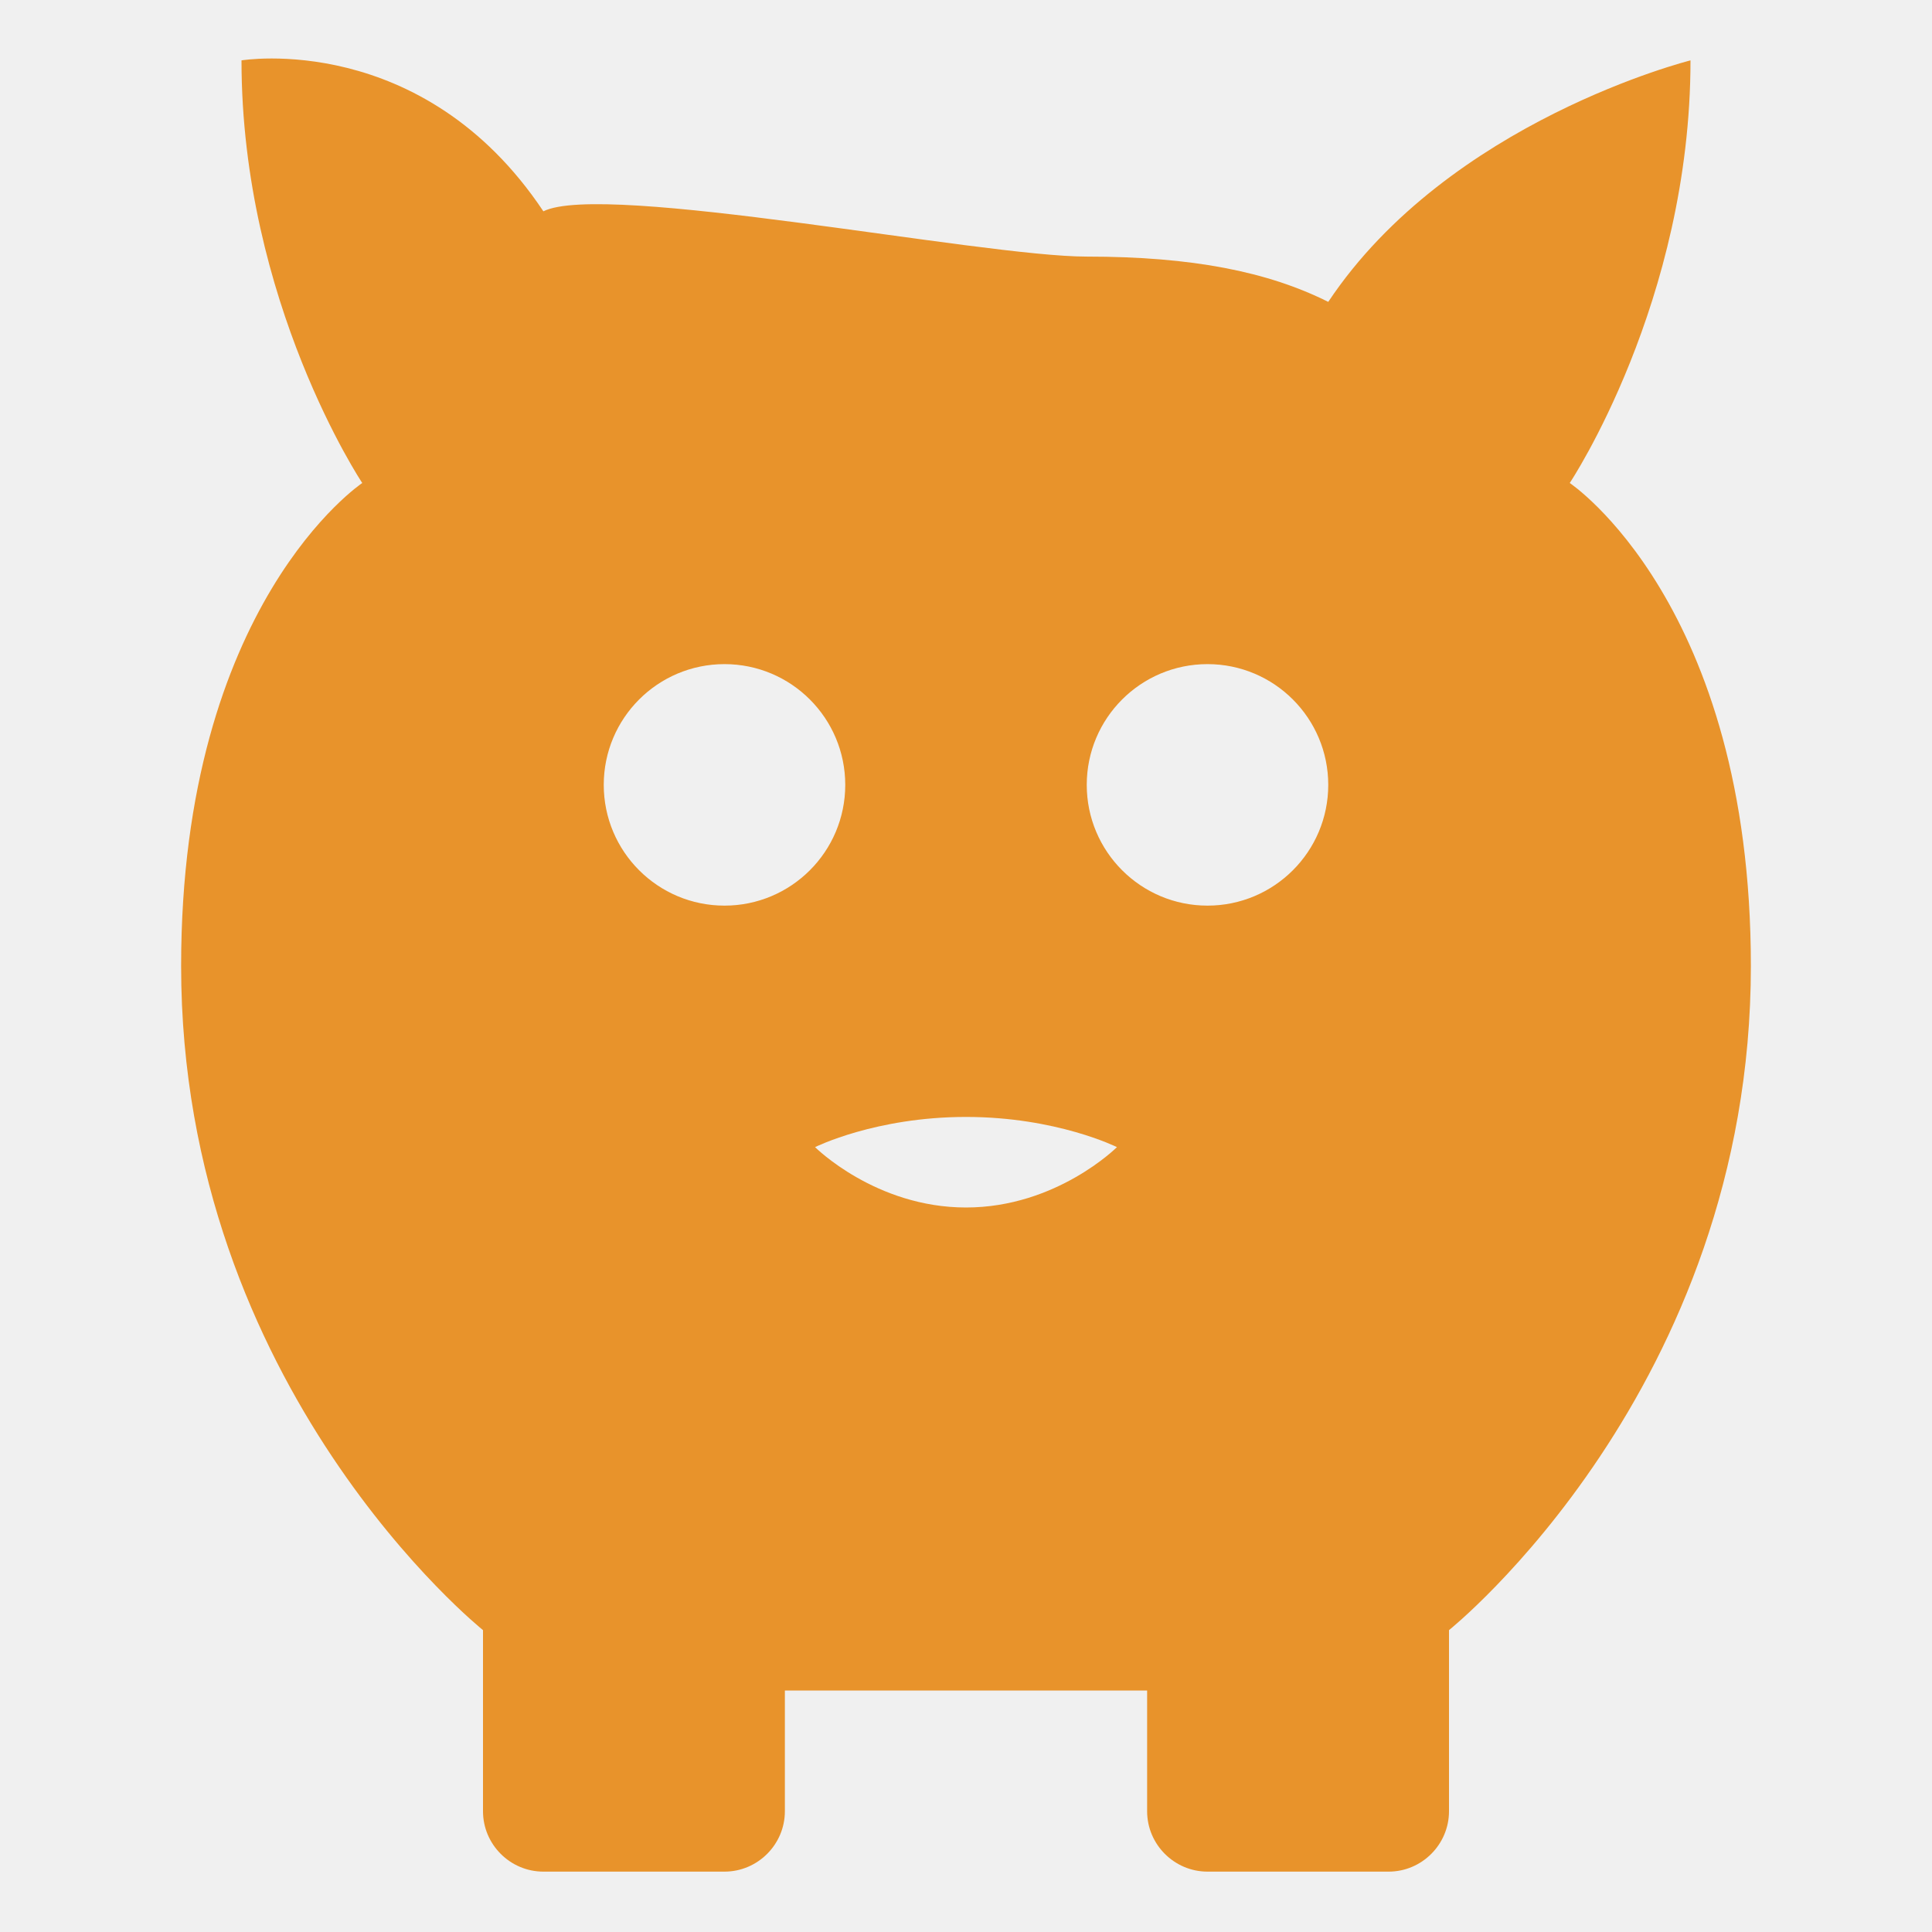
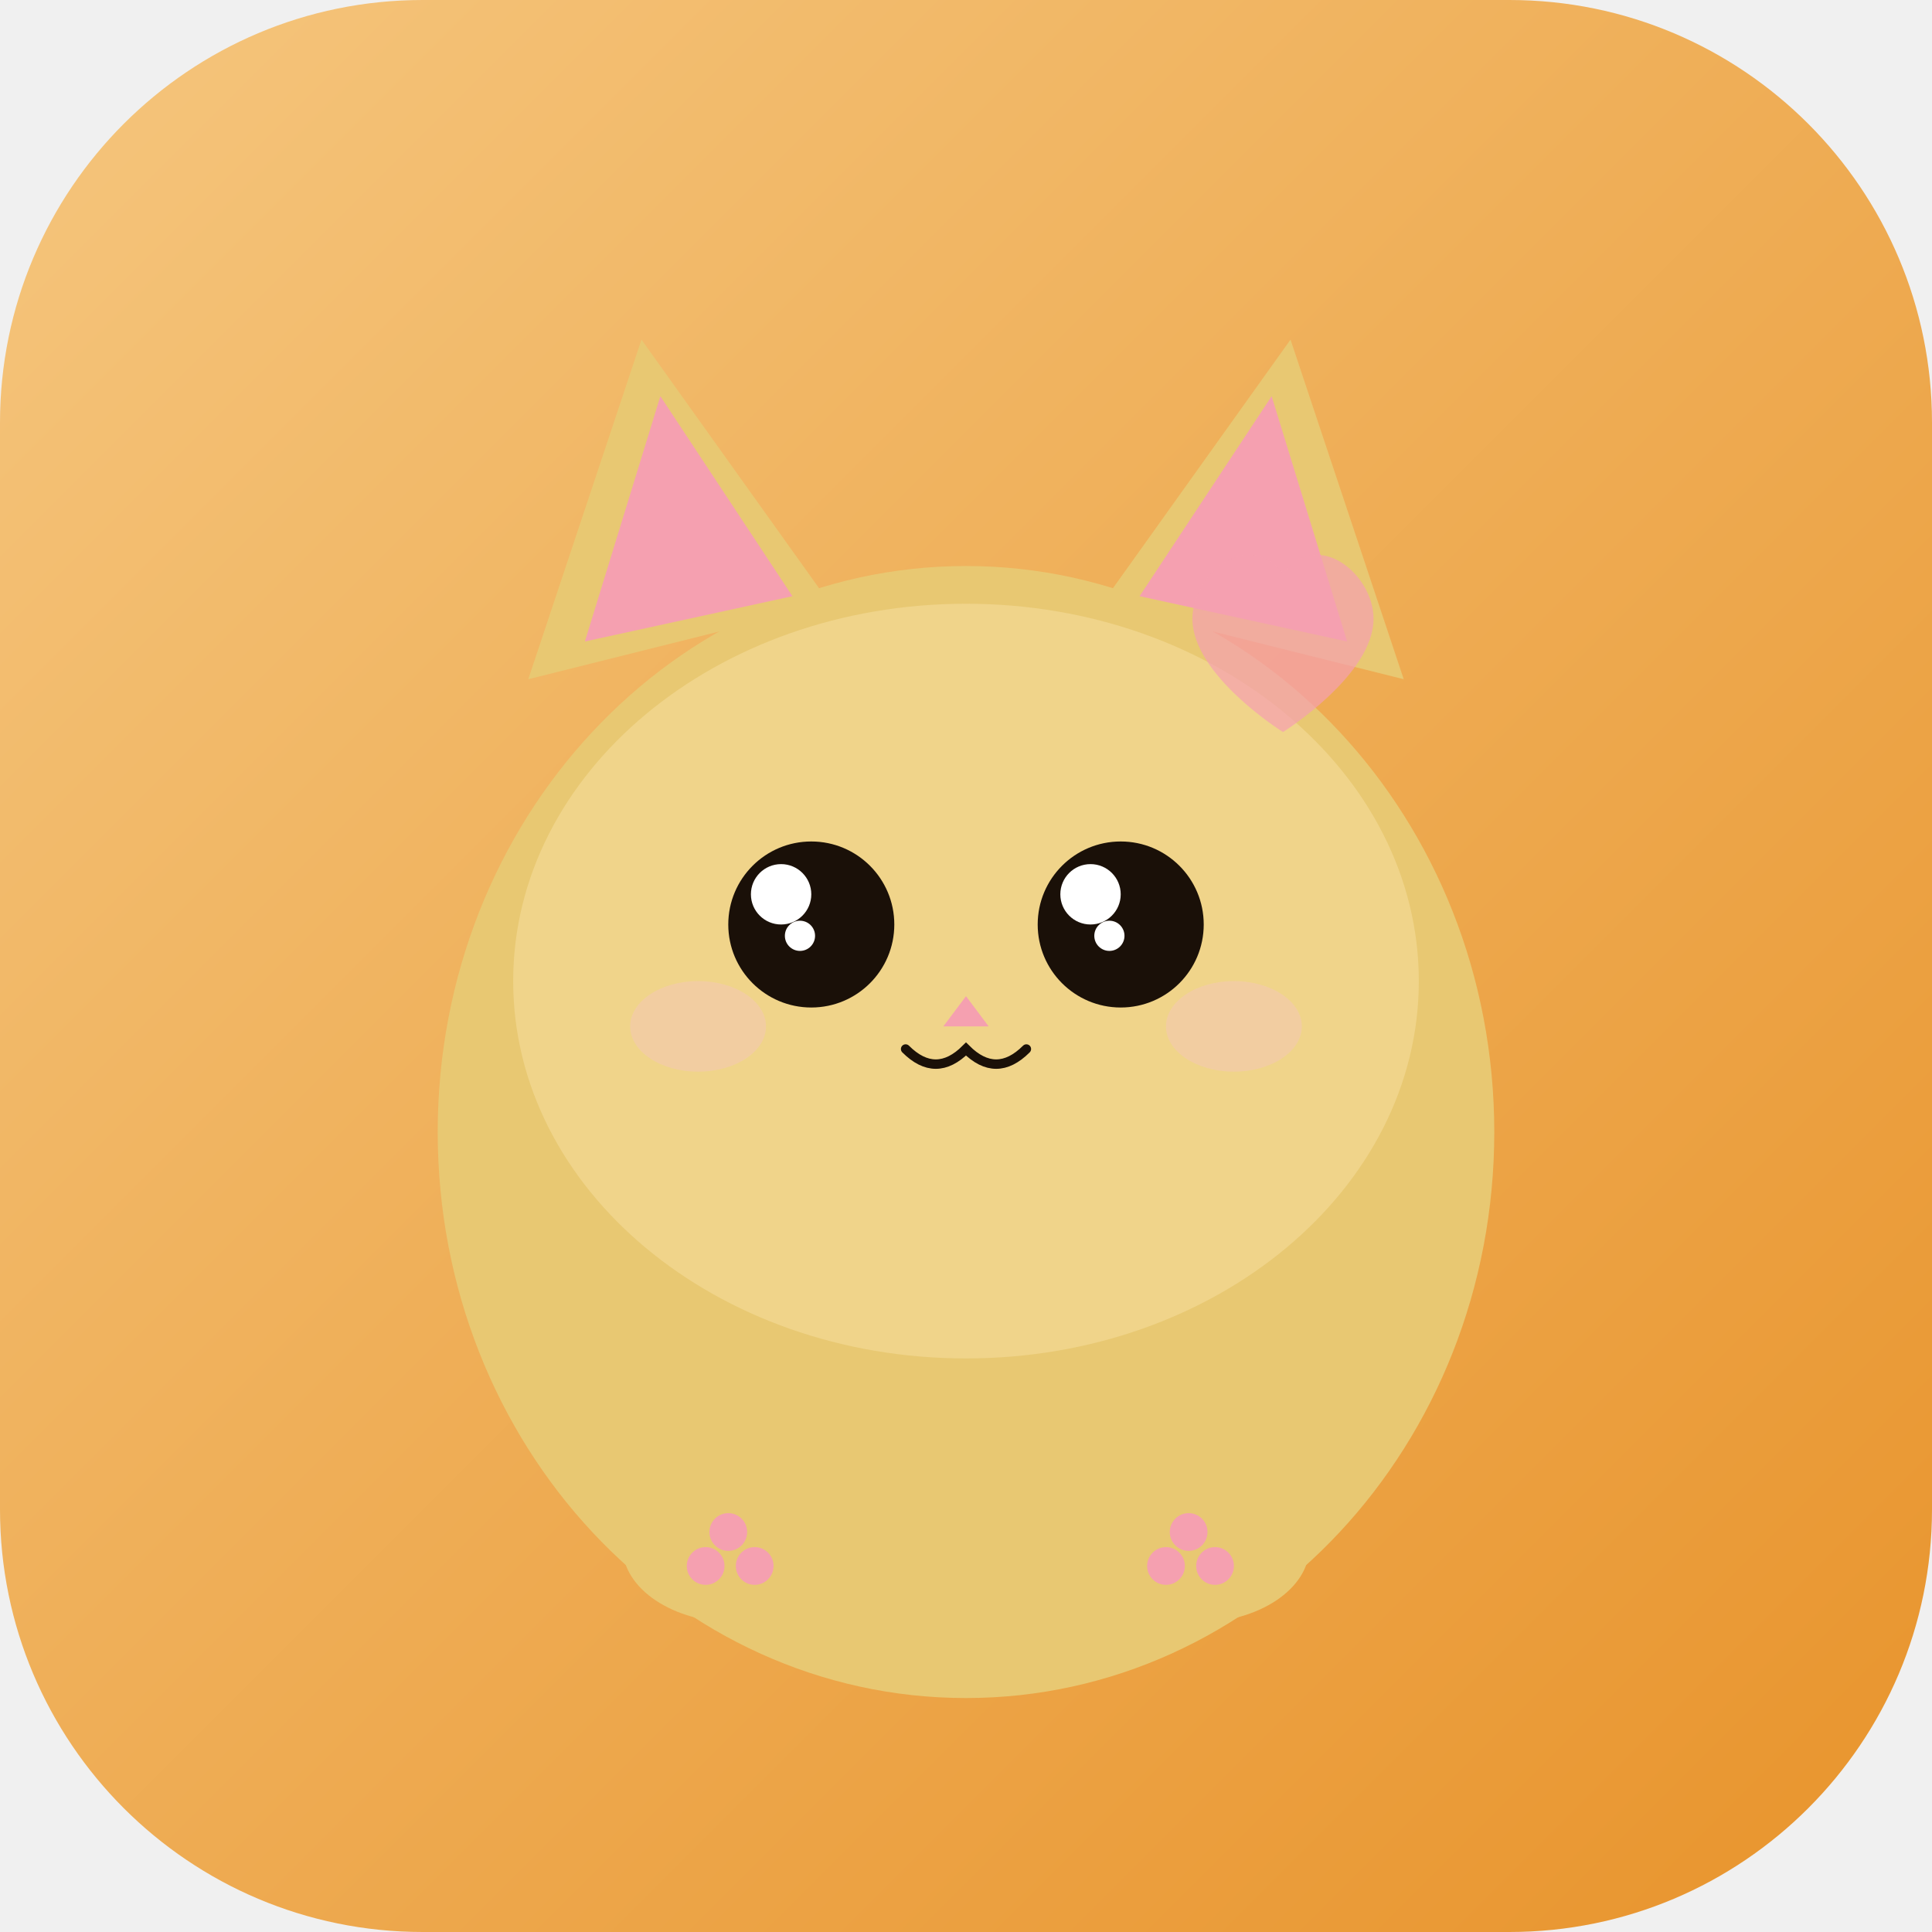
- <svg xmlns="http://www.w3.org/2000/svg" viewBox="0 0 64 64" fill="#E8932B">
-   <path d="M8 2c0 8 4 14 4 14s-6 4-6 16c0 14 10 22 10 22v6c0 1.1.9 2 2 2h6c1.1 0 2-.9 2-2v-4h12v4c0 1.1.9 2 2 2h6c1.1 0 2-.9 2-2v-6s10-8 10-22c0-12-6-16-6-16s4-6 4-14c0 0-8 2-12 8-2-1-4.5-1.5-8-1.5S20 6 18 7C14 1 8 2 8 2zm16 28a4 4 0 1 1 0-8 4 4 0 0 1 0 8zm16 0a4 4 0 1 1 0-8 4 4 0 0 1 0 8zm-8 10c-3 0-5-2-5-2s2-1 5-1 5 1 5 1-2 2-5 2z" />
+ <svg xmlns="http://www.w3.org/2000/svg" viewBox="0 0 512 512">
+   <defs>
+     <linearGradient id="bg" x1="0%" y1="0%" x2="100%" y2="100%">
+       <stop offset="0%" stop-color="#F5C67E" />
+       <stop offset="100%" stop-color="#E8932B" />
+     </linearGradient>
+   </defs>
+   <rect width="512" height="512" rx="112" fill="url(#bg)" />
+   <path d="M140 180 L170 90 L220 160 Z" fill="#E8C872" />
+   <path d="M292 160 L342 90 L372 180 Z" fill="#E8C872" />
+   <path d="M155 170 L175 105 L210 158 Z" fill="#F5A0B0" />
+   <path d="M302 158 L337 105 L357 170 Z" fill="#F5A0B0" />
+   <ellipse cx="256" cy="300" rx="140" ry="150" fill="#E8C872" />
+   <ellipse cx="256" cy="260" rx="120" ry="100" fill="#F0D48A" />
+   <circle cx="215" cy="245" r="22" fill="#1A1008" />
+   <circle cx="297" cy="245" r="22" fill="#1A1008" />
+   <circle cx="207" cy="237" r="8" fill="white" />
+   <circle cx="212" cy="248" r="4" fill="white" />
+   <circle cx="289" cy="237" r="8" fill="white" />
+   <circle cx="294" cy="248" r="4" fill="white" />
+   <path d="M250 272 L256 264 L262 272 Z" fill="#F5A0B0" />
+   <path d="M240 278 Q248 286 256 278 Q264 286 272 278" fill="none" stroke="#1A1008" stroke-width="2.5" stroke-linecap="round" />
+   <ellipse cx="185" cy="272" rx="18" ry="12" fill="#F5C4C4" opacity="0.4" />
+   <ellipse cx="327" cy="272" rx="18" ry="12" fill="#F5C4C4" opacity="0.4" />
+   <ellipse cx="195" cy="410" rx="30" ry="20" fill="#E8C872" />
+   <ellipse cx="317" cy="410" rx="30" ry="20" fill="#E8C872" />
+   <circle cx="187" cy="415" r="5" fill="#F5A0B0" />
+   <circle cx="200" cy="415" r="5" fill="#F5A0B0" />
+   <circle cx="193" cy="406" r="5" fill="#F5A0B0" />
+   <circle cx="309" cy="415" r="5" fill="#F5A0B0" />
+   <circle cx="322" cy="415" r="5" fill="#F5A0B0" />
+   <circle cx="315" cy="406" r="5" fill="#F5A0B0" />
+   <g transform="translate(340, 170) scale(0.6)">
+     <path d="M0-30 C-15-50-40-30-40-10 C-40 15 0 40 0 40 C0 40 40 15 40-10 C40-30 15-50 0-30Z" fill="#F5A0B0" opacity="0.7" />
+   </g>
</svg>
